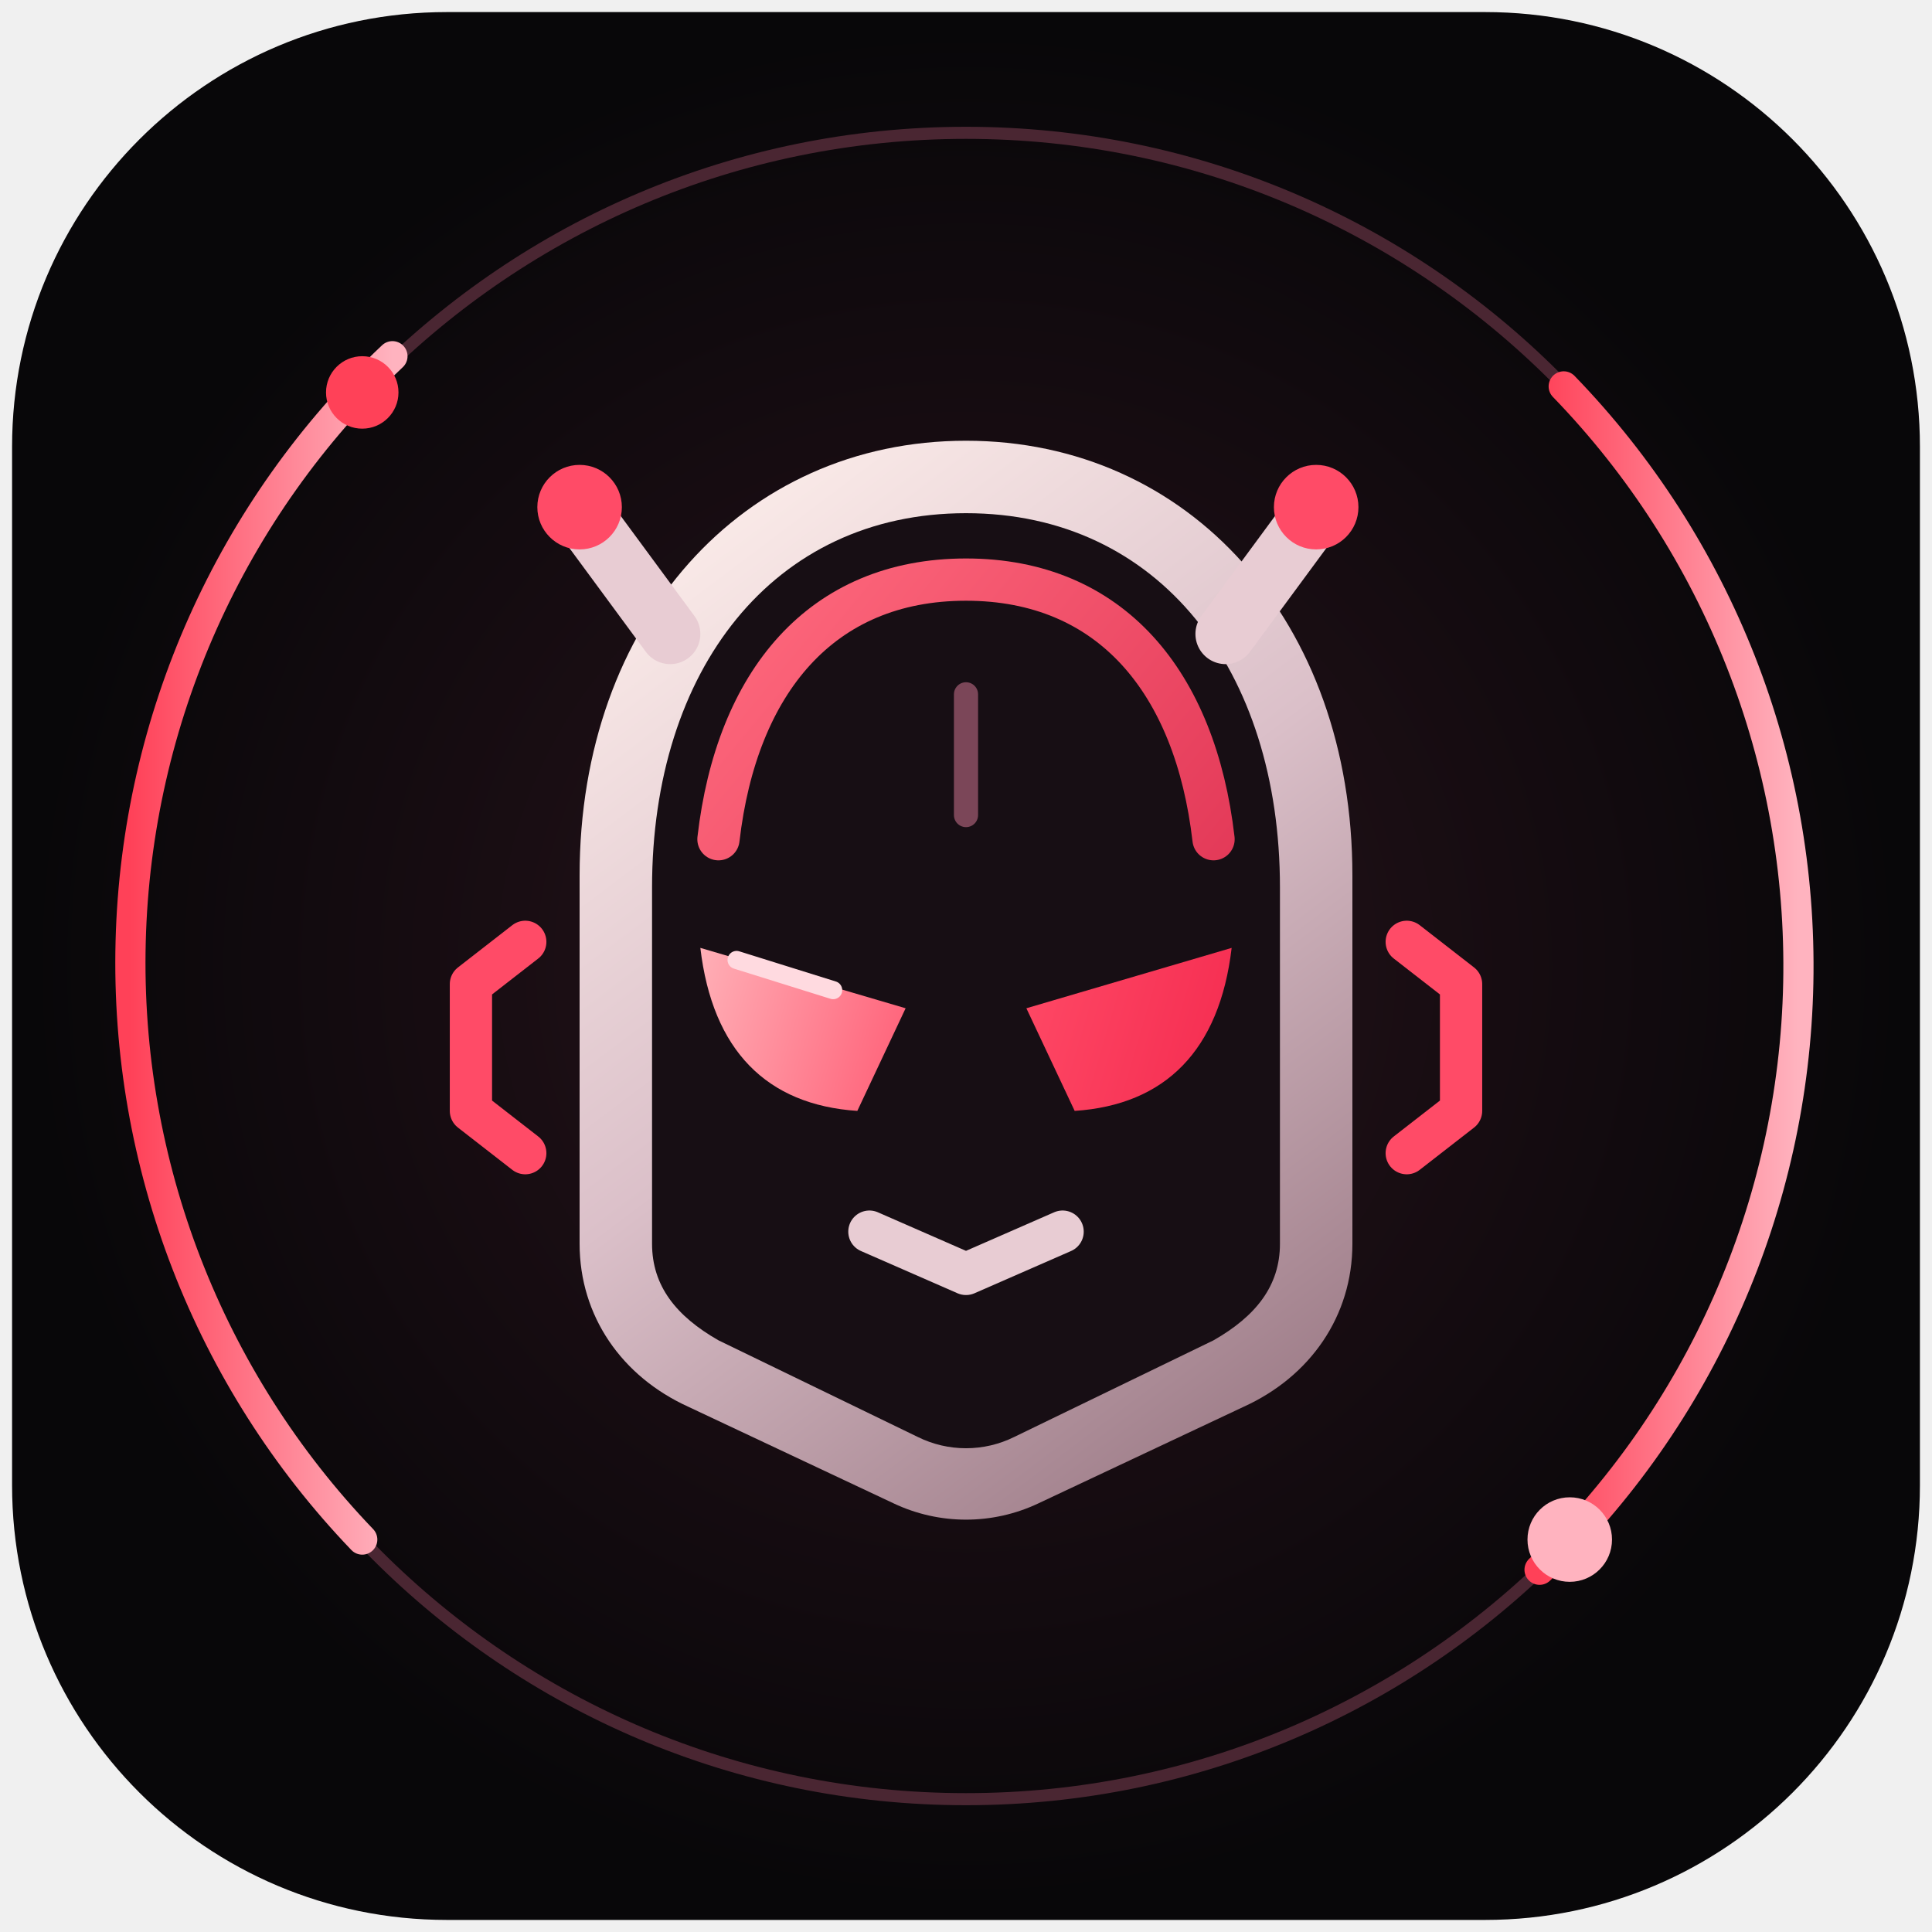
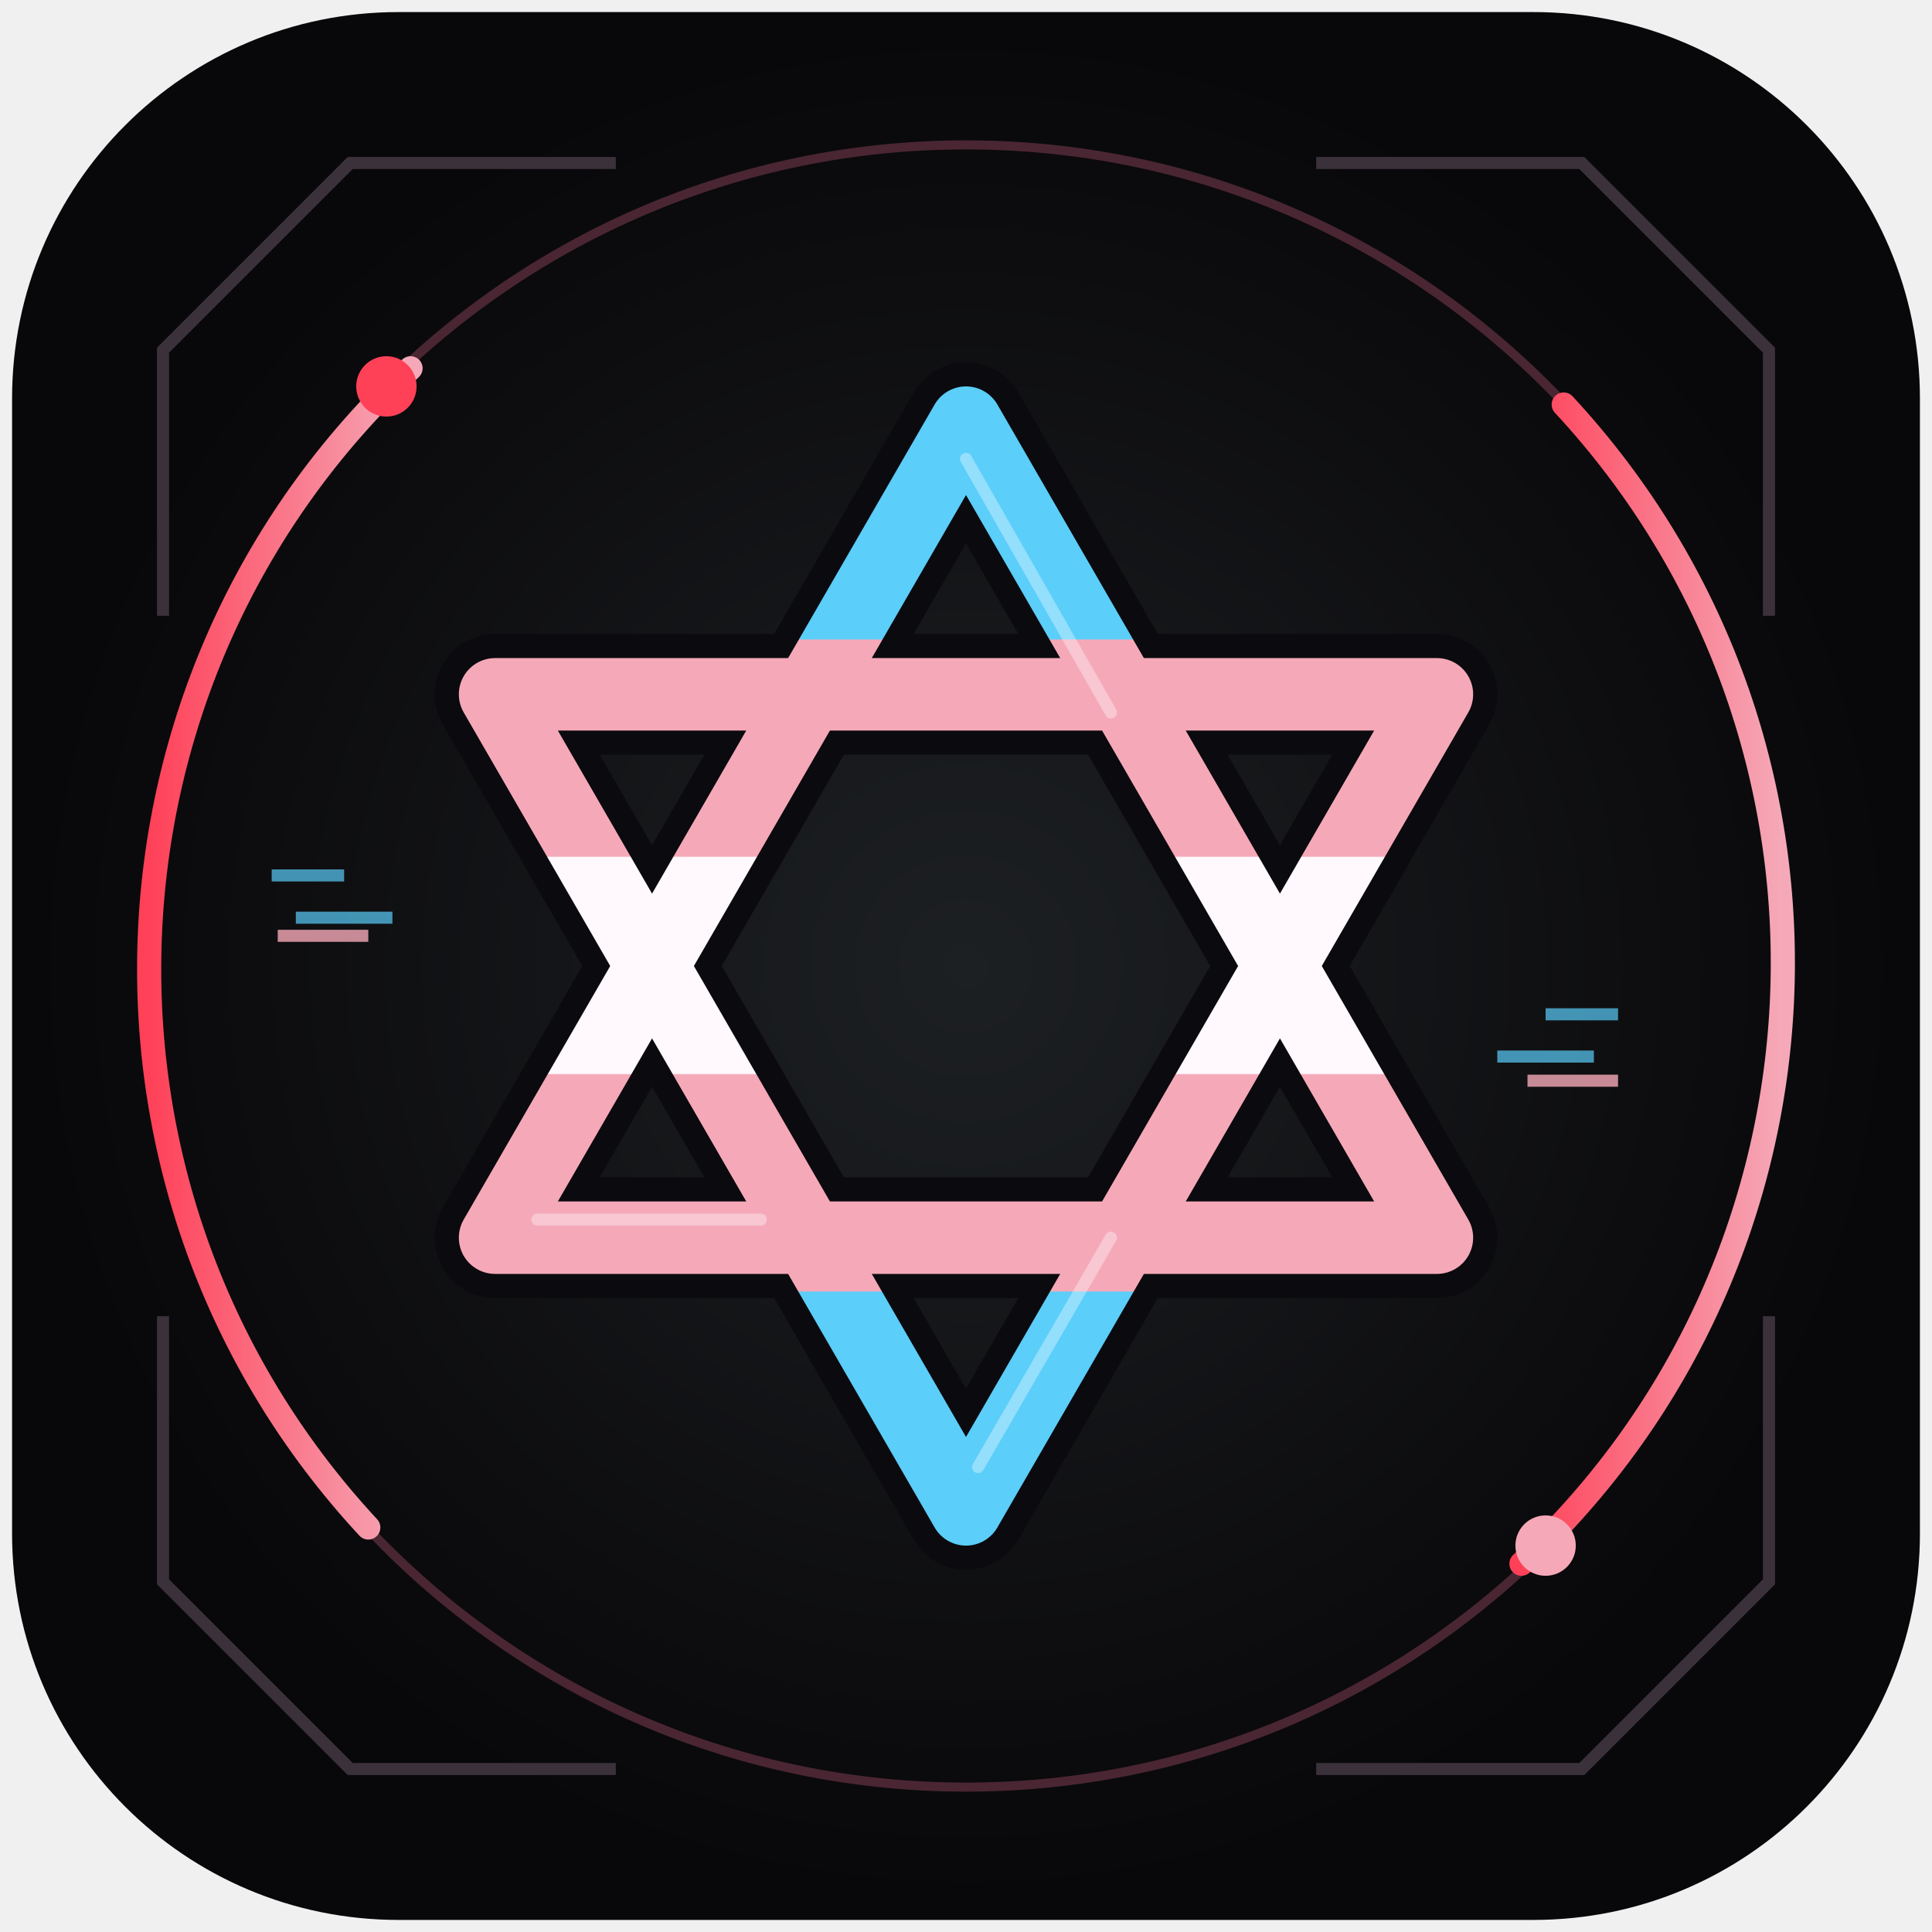
<svg xmlns="http://www.w3.org/2000/svg" viewBox="0 0 320 320">
  <defs>
    <radialGradient id="bg">
-       <stop stop-color="#29131c" />
+       <stop stop-color="#1d2023" />
      <stop offset="1" stop-color="#080709" />
    </radialGradient>
    <linearGradient id="orbit">
      <stop stop-color="#ff4158" />
-       <stop offset="1" stop-color="#ffb3bf" />
-     </linearGradient>
-     <linearGradient id="shell" x1="70" y1="48" x2="192" y2="210" gradientUnits="userSpaceOnUse">
-       <stop stop-color="#fff1ed" />
-       <stop offset=".48" stop-color="#dbc0c9" />
-       <stop offset="1" stop-color="#967480" />
-     </linearGradient>
-     <linearGradient id="rim" x1="72" y1="84" x2="187" y2="179" gradientUnits="userSpaceOnUse">
-       <stop stop-color="#ff6a7e" />
-       <stop offset="1" stop-color="#d31d42" />
-     </linearGradient>
-     <linearGradient id="eye" x1="83" y1="127" x2="178" y2="155" gradientUnits="userSpaceOnUse">
-       <stop stop-color="#ffb0b7" />
-       <stop offset=".5" stop-color="#ff4b67" />
-       <stop offset="1" stop-color="#f3264c" />
+       <stop offset="1" stop-color="#f5a9b8" />
    </linearGradient>
  </defs>
-   <rect x="2" y="2" width="316" height="316" rx="72" fill="url(#bg)" />
-   <circle cx="160" cy="160" r="138" fill="none" stroke="#4a2632" stroke-width="2" />
-   <g fill="none" stroke="url(#orbit)" stroke-width="5" stroke-linecap="round">
-     <path d="M259 64a138 138 0 0 1-4 196" />
-     <path d="M60 255a138 138 0 0 1 5-196" />
+   <rect x="2" y="2" width="316" height="316" rx="64" fill="url(#bg)" />
+   <path d="M102 27H58L27 58v44m191-75h44l31 31v44M27 218v44l31 31h44m116 0h44l31-31v-44" fill="none" stroke="#3b313b" stroke-width="2" />
+   <circle cx="160" cy="160" r="136" fill="none" stroke="#4a2632" stroke-width="1.5" />
+   <g class="orbit">
+     <g fill="none" stroke="url(#orbit)" stroke-width="4" stroke-linecap="round">
+       <path d="M259 67a136 136 0 0 1-7 192" />
+       <path d="M61 253a136 136 0 0 1 7-192" />
+     </g>
+     <circle cx="256" cy="256" r="5" fill="#f5a9b8" />
+     <circle cx="64" cy="64" r="5" fill="#ff4158" />
  </g>
-   <circle cx="260" cy="255" r="7" fill="#ffb3bf" />
-   <circle cx="60" cy="65" r="6" fill="#ff4158" />
-   <g transform="translate(32 32)" fill="none">
-     <path d="M64 113c0-42 27-72 64-72s64 30 64 72v61c0 12-7 22-18 27l-34 16a28 28 0 0 1-24 0l-34-16c-11-5-18-15-18-27v-61Z" fill="url(#shell)" />
-     <path d="M128 53c32 0 52 26 52 62v59c0 7-4 12-11 16l-33 16a18 18 0 0 1-16 0l-33-16c-7-4-11-9-11-16v-59c0-36 20-62 52-62Z" fill="#170e14" />
-     <path d="M87 107c3-26 17-43 41-43s38 17 41 43" stroke="url(#rim)" stroke-width="7" stroke-linecap="round" />
-     <path d="m79 73-14-19m106 19 14-19" stroke="#e8ccd3" stroke-width="10" stroke-linecap="round" />
-     <circle cx="64" cy="52" r="7" fill="#ff4b67" />
-     <circle cx="186" cy="52" r="7" fill="#ff4b67" />
-     <path d="m84 125 34 10-8 17c-15-1-24-10-26-27Zm88 0-34 10 8 17c15-1 24-10 26-27Z" fill="url(#eye)" />
-     <path d="m90 127 16 5" stroke="#ffdae0" stroke-width="3" stroke-linecap="round" />
-     <path d="m112 172 16 7 16-7" stroke="#e8ccd3" stroke-width="7" stroke-linecap="round" stroke-linejoin="round" />
-     <path d="M128 83v20" stroke="#7b4658" stroke-width="4" stroke-linecap="round" />
-     <path d="m55 124-9 7v21l9 7m146-35 9 7v21l-9 7" stroke="#ff4b67" stroke-width="7" stroke-linecap="round" stroke-linejoin="round" />
+   <g class="star-motion">
+     <g transform="translate(32 32)" fill="none">
+       <defs>
+         <linearGradient id="trans" x1="0" y1="38" x2="0" y2="218" gradientUnits="userSpaceOnUse">
+           <stop stop-color="#5bcefa" />
+           <stop offset=".199" stop-color="#5bcefa" />
+           <stop offset=".20" stop-color="#f5a9b8" />
+           <stop offset=".399" stop-color="#f5a9b8" />
+           <stop offset=".40" stop-color="#fff8fc" />
+           <stop offset=".599" stop-color="#fff8fc" />
+           <stop offset=".60" stop-color="#f5a9b8" />
+           <stop offset=".799" stop-color="#f5a9b8" />
+           <stop offset=".80" stop-color="#5bcefa" />
+           <stop offset="1" stop-color="#5bcefa" />
+         </linearGradient>
+       </defs>
+       <g stroke="#0b0a0e" stroke-width="20" stroke-linejoin="round">
+         <path d="M128 38 206 173H50Z" />
+         <path d="m128 218-78-135h156Z" />
+       </g>
+       <g stroke="url(#trans)" stroke-width="12" stroke-linejoin="round">
+         <path d="M128 38 206 173H50Z" />
+         <path d="m128 218-78-135h156Z" />
+       </g>
+       <path d="m128 44 24 42M57 170h37m36 41 22-38" stroke="#ffffff" stroke-opacity=".35" stroke-width="2" stroke-linecap="round" />
+     </g>
  </g>
+   <path d="M45 145h12m-8 7h16m203 16h-12m8 7h-16" stroke="#5bcefa" stroke-opacity=".7" stroke-width="2" />
+   <path d="M46 155h15m207 24h-15" stroke="#f5a9b8" stroke-opacity=".8" stroke-width="2" />
</svg>
